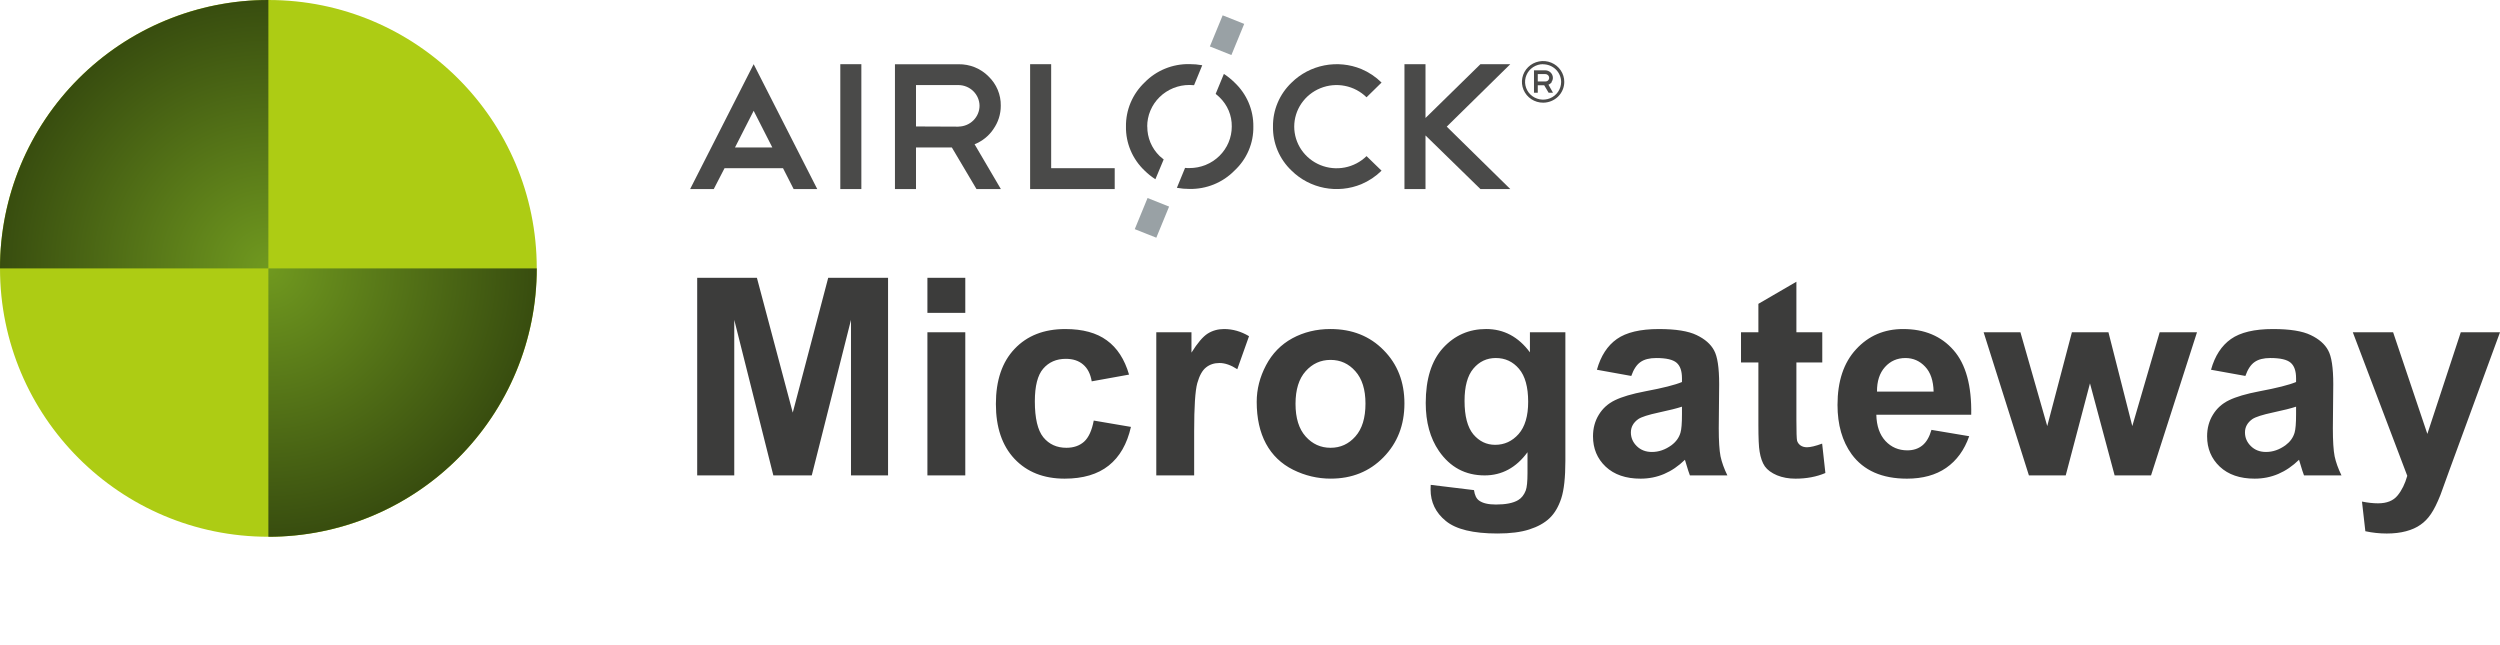
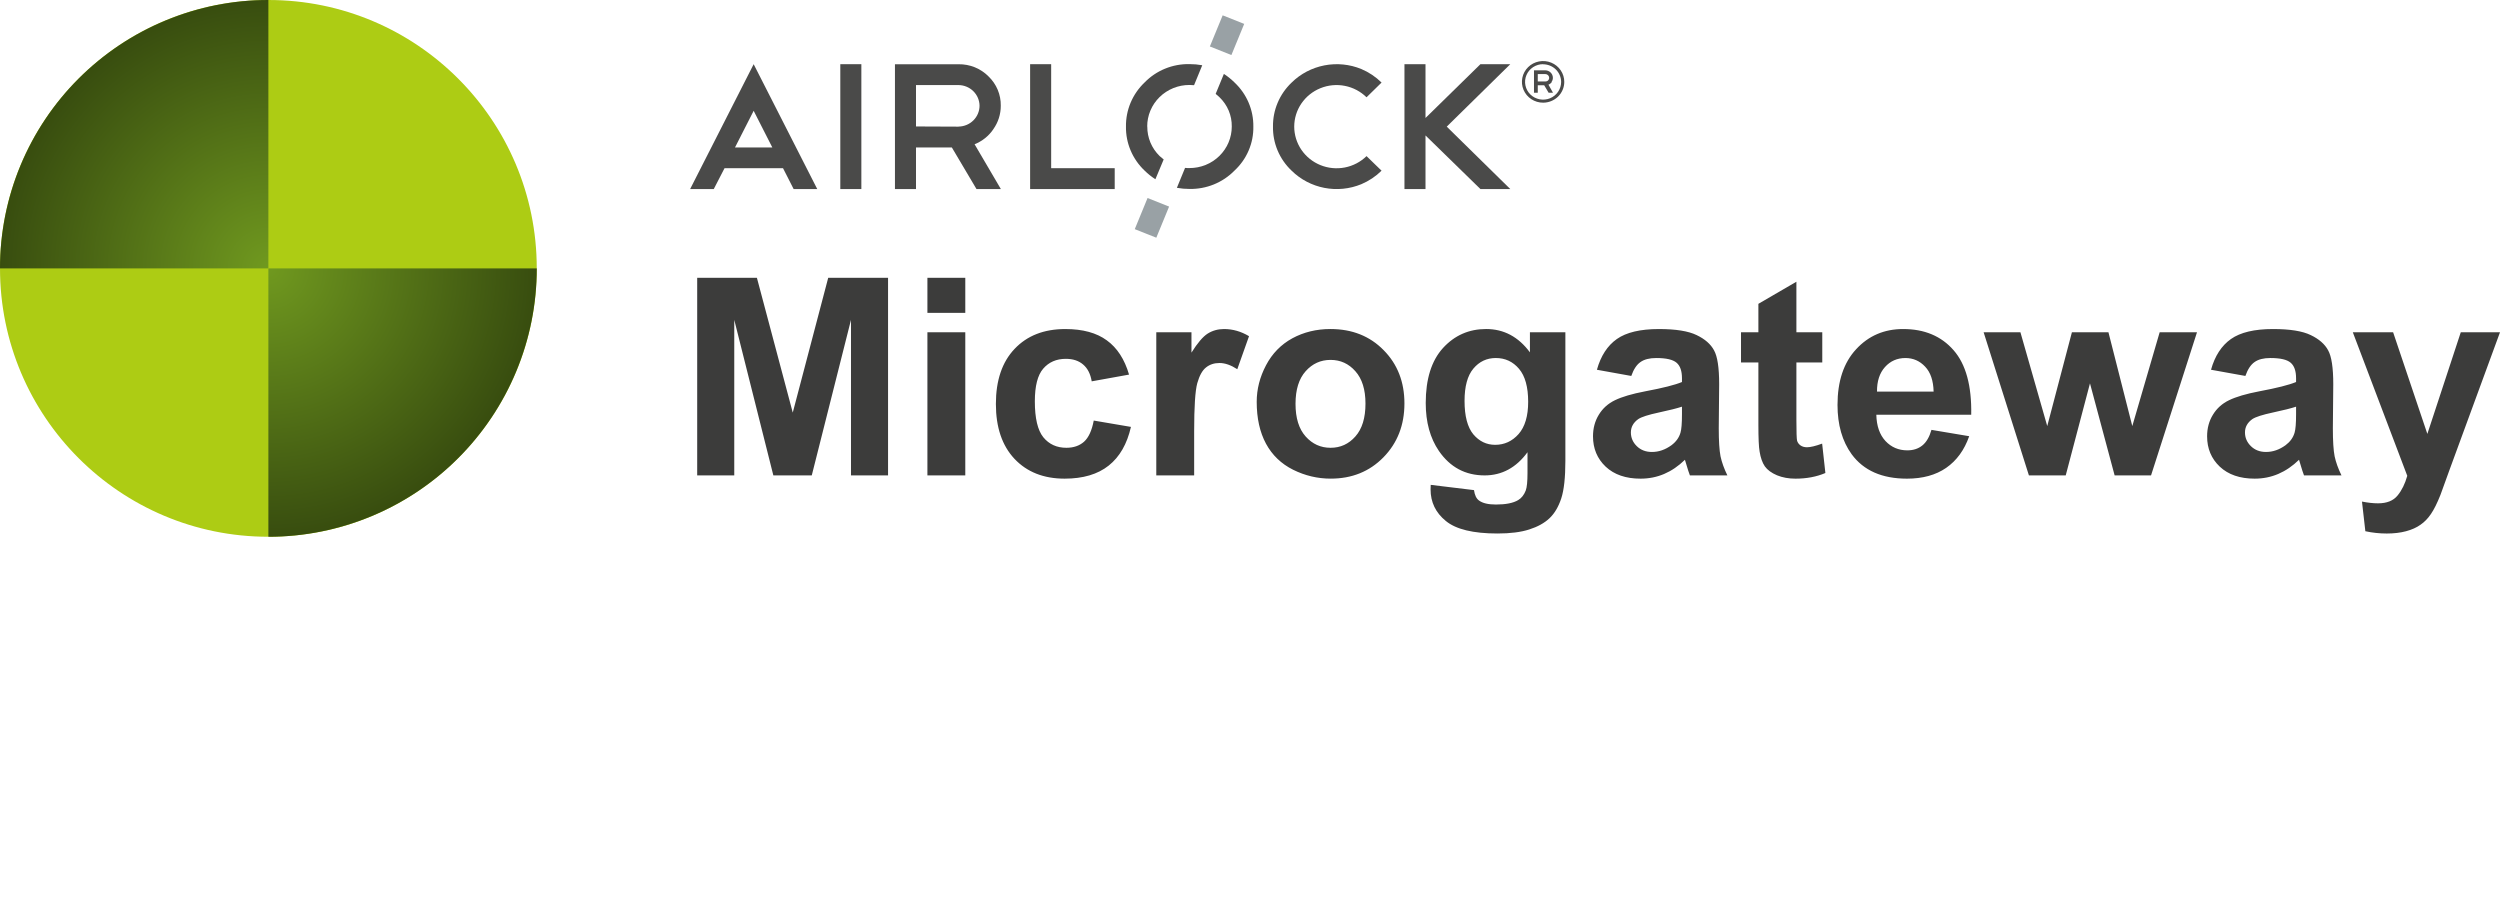
- <svg xmlns="http://www.w3.org/2000/svg" width="326.029" height="84" viewBox="0 0 326.029 84" fill="none" version="1.1" id="svg17">
+ <svg xmlns="http://www.w3.org/2000/svg" width="326.029" height="120" viewBox="0 0 326.029 120" fill="none" version="1.1" id="svg17">
  <g opacity="0.8" id="g11" transform="translate(-20,-11)">
    <path d="m 216.959,19.371 h -3.894 l -7.162,7.016 v -7.016 h -2.746 v 16.285 h 2.746 v -6.992 l 7.162,6.992 h 3.894 l -8.286,-8.141 z" fill="#1d1d1b" id="path1" />
    <path d="m 188.445,21.767 c -0.784,0.744 -1.404,1.638 -1.822,2.627 -0.419,0.989 -0.626,2.051 -0.611,3.122 -0.018,1.071 0.189,2.133 0.607,3.122 0.419,0.989 1.04,1.882 1.826,2.623 1.166,1.147 2.652,1.928 4.271,2.241 1.619,0.313 3.296,0.146 4.817,-0.481 0.985,-0.417 1.88,-1.014 2.638,-1.76 l -1.959,-1.902 c -0.774,0.758 -1.758,1.273 -2.83,1.482 -1.071,0.208 -2.181,0.1 -3.189,-0.311 -1.009,-0.411 -1.871,-1.107 -2.478,-1.999 -0.607,-0.892 -0.932,-1.941 -0.933,-3.015 0,-1.074 0.325,-2.123 0.933,-3.016 0.607,-0.892 1.47,-1.587 2.48,-1.997 1.01,-0.41 2.12,-0.516 3.191,-0.305 1.071,0.211 2.055,0.73 2.826,1.49 l 1.959,-1.922 c -0.757,-0.748 -1.652,-1.347 -2.638,-1.764 -1.522,-0.625 -3.198,-0.79 -4.817,-0.476 -1.618,0.314 -3.105,1.094 -4.271,2.24 z" fill="#1d1d1b" id="path2" />
    <path d="m 154.339,35.657 h 11.031 v -2.723 h -8.286 V 19.371 h -2.745 z" fill="#1d1d1b" id="path3" />
    <path d="m 144.997,27.516 -5.54,-0.024 v -5.398 h 5.54 c 0.725,0.006 1.419,0.291 1.932,0.794 0.513,0.503 0.806,1.184 0.814,1.897 -0.001,0.718 -0.29,1.406 -0.804,1.916 -0.514,0.51 -1.212,0.8 -1.942,0.807 z m 4.536,0.343 c 0.644,-0.9 0.987,-1.974 0.98,-3.074 0.012,-0.712 -0.124,-1.419 -0.4,-2.077 -0.277,-0.658 -0.687,-1.254 -1.206,-1.751 -0.505,-0.509 -1.11,-0.912 -1.779,-1.183 -0.669,-0.271 -1.387,-0.406 -2.111,-0.395 h -8.305 v 16.277 h 2.745 v -5.422 h 4.677 l 3.212,5.422 h 3.179 l -3.428,-5.844 c 0.992,-0.394 1.841,-1.072 2.436,-1.945" fill="#1d1d1b" id="path4" />
    <path d="m 132.332,19.371 h -2.746 v 16.285 h 2.746 z" fill="#1d1d1b" id="path5" />
    <path d="m 118.286,25.448 2.436,4.787 h -4.873 z M 110,35.657 h 3.083 l 1.405,-2.723 h 7.627 l 1.385,2.723 h 3.079 l -8.293,-16.285 z" fill="#1d1d1b" id="path6" />
    <path d="m 180.99,21.751 c -0.42,-0.417 -0.883,-0.79 -1.381,-1.113 l -1.072,2.604 c 0.172,0.136 0.337,0.281 0.494,0.434 0.519,0.497 0.929,1.092 1.206,1.751 0.276,0.658 0.412,1.365 0.4,2.077 0,0.712 -0.142,1.417 -0.419,2.074 -0.277,0.658 -0.684,1.255 -1.196,1.758 -0.512,0.503 -1.121,0.901 -1.79,1.173 -0.669,0.271 -1.387,0.41 -2.111,0.409 -0.197,0 -0.401,0 -0.574,-0.024 l -1.068,2.6 c 0.542,0.099 1.091,0.148 1.642,0.146 1.093,0.021 2.179,-0.181 3.189,-0.593 1.01,-0.411 1.922,-1.024 2.68,-1.798 0.794,-0.737 1.424,-1.628 1.847,-2.617 0.424,-0.989 0.633,-2.055 0.614,-3.128 0.013,-1.074 -0.198,-2.139 -0.621,-3.128 -0.423,-0.99 -1.05,-1.883 -1.84,-2.625 z m -11.381,5.753 c -0.003,-0.713 0.138,-1.419 0.415,-2.078 0.276,-0.659 0.682,-1.258 1.195,-1.762 0.513,-0.504 1.122,-0.903 1.792,-1.175 0.67,-0.272 1.389,-0.41 2.114,-0.407 0.198,-7e-4 0.397,0.009 0.594,0.028 l 1.068,-2.6 c -0.548,-0.101 -1.104,-0.151 -1.662,-0.15 -1.091,-0.021 -2.174,0.181 -3.181,0.592 -1.008,0.411 -1.918,1.024 -2.672,1.799 -0.784,0.745 -1.403,1.64 -1.822,2.629 -0.418,0.99 -0.626,2.053 -0.611,3.124 -0.017,1.071 0.19,2.133 0.609,3.122 0.418,0.988 1.039,1.882 1.824,2.624 0.426,0.423 0.897,0.8 1.405,1.125 l 1.08,-2.581 c -0.184,-0.14 -0.361,-0.288 -0.53,-0.446 -0.515,-0.503 -0.923,-1.102 -1.199,-1.762 -0.275,-0.66 -0.414,-1.368 -0.407,-2.082" fill="#1d1d1b" id="path7" />
    <path d="m 169.655,36.823 -1.669,4.061 2.81,1.116 1.669,-4.061 z" fill="#808a8e" id="path8" />
    <path d="m 179.449,13 -1.669,4.061 2.81,1.116 1.669,-4.061 z" fill="#808a8e" id="path9" />
    <path d="m 221.535,21.628 h -0.991 v -0.967 h 0.991 c 0.13,0 0.255,0.051 0.348,0.141 0.092,0.09 0.145,0.213 0.146,0.341 0.001,0.065 -0.011,0.129 -0.036,0.188 -0.025,0.06 -0.062,0.114 -0.109,0.159 -0.046,0.045 -0.1,0.081 -0.16,0.104 -0.06,0.024 -0.124,0.035 -0.189,0.034 z m 0.803,0.063 c 0.116,-0.162 0.178,-0.355 0.176,-0.552 -0.003,-0.255 -0.107,-0.498 -0.29,-0.679 -0.182,-0.18 -0.43,-0.284 -0.689,-0.288 h -1.485 v 2.92 h 0.494 v -0.971 h 0.838 l 0.575,0.971 h 0.57 l -0.591,-1.05 c 0.179,-0.069 0.332,-0.19 0.438,-0.347" fill="#1d1d1b" id="path10" />
    <path d="m 221.238,24.391 c -0.546,0 -1.081,-0.159 -1.535,-0.458 -0.454,-0.298 -0.808,-0.723 -1.017,-1.219 -0.209,-0.496 -0.263,-1.042 -0.156,-1.569 0.106,-0.527 0.37,-1.01 0.757,-1.39 0.386,-0.38 0.879,-0.638 1.415,-0.742 0.536,-0.104 1.091,-0.05 1.596,0.156 0.505,0.206 0.936,0.555 1.238,1.002 0.303,0.447 0.465,0.972 0.464,1.509 -0.001,0.719 -0.293,1.409 -0.81,1.917 -0.518,0.508 -1.22,0.794 -1.952,0.794 z m 0,-5.023 c -0.465,0 -0.92,0.136 -1.307,0.39 -0.387,0.254 -0.688,0.615 -0.866,1.038 -0.178,0.422 -0.225,0.887 -0.134,1.336 0.091,0.449 0.315,0.861 0.644,1.184 0.329,0.323 0.748,0.544 1.204,0.633 0.456,0.089 0.93,0.043 1.36,-0.132 0.429,-0.175 0.797,-0.471 1.055,-0.852 0.258,-0.38 0.397,-0.827 0.397,-1.285 -0.006,-0.61 -0.256,-1.194 -0.696,-1.624 -0.441,-0.43 -1.036,-0.672 -1.657,-0.673 z" fill="#1d1d1b" id="path11" />
  </g>
  <circle cx="35" cy="35" r="35" fill="#adcc14" id="circle11" />
  <path d="M 35,0 C 30.404,0 25.852,0.905 21.606,2.664 17.36,4.423 13.501,7.001 10.251,10.251 7.001,13.501 4.423,17.36 2.664,21.606 0.905,25.852 0,30.404 0,35 h 35 z" fill="url(#paint0_radial_1418_472)" id="path12" style="fill:url(#paint0_radial_1418_472)" />
  <path d="m 35,70 c 4.596,0 9.148,-0.905 13.394,-2.664 4.246,-1.759 8.105,-4.337 11.355,-7.587 3.25,-3.25 5.828,-7.108 7.587,-11.355 C 69.095,44.148 70,39.596 70,35 H 35 Z" fill="url(#paint1_radial_1418_472)" id="path13" style="fill:url(#paint1_radial_1418_472)" />
  <path d="M 90.922,62 V 36.23 h 7.787 l 4.676,17.578 4.623,-17.578 h 7.804 V 62 h -4.833 V 41.715 L 105.863,62 h -5.009 L 95.756,41.715 V 62 Z m 30.023,-21.199 v -4.57 h 4.94 v 4.57 z m 0,21.199 V 43.332 h 4.94 V 62 Z m 26.297,-13.148 -4.869,0.879 c -0.164,-0.973 -0.539,-1.705 -1.125,-2.197 -0.574,-0.492 -1.324,-0.738 -2.25,-0.738 -1.23,0 -2.215,0.428 -2.953,1.283 -0.727,0.844 -1.09,2.262 -1.09,4.254 0,2.215 0.369,3.779 1.107,4.693 0.75,0.914 1.752,1.371 3.006,1.371 0.938,0 1.705,-0.264 2.303,-0.791 0.598,-0.539 1.02,-1.459 1.266,-2.76 l 4.851,0.826 c -0.504,2.227 -1.47,3.908 -2.9,5.045 -1.43,1.137 -3.346,1.705 -5.748,1.705 -2.731,0 -4.91,-0.861 -6.539,-2.584 -1.617,-1.723 -2.426,-4.107 -2.426,-7.154 0,-3.082 0.814,-5.479 2.443,-7.189 1.629,-1.723 3.832,-2.584 6.61,-2.584 2.273,0 4.078,0.492 5.414,1.476 1.347,0.973 2.314,2.461 2.9,4.465 z M 155.732,62 h -4.939 V 43.332 h 4.588 v 2.654 c 0.785,-1.254 1.488,-2.08 2.109,-2.478 0.633,-0.398 1.348,-0.598 2.145,-0.598 1.125,0 2.209,0.31 3.252,0.932 l -1.53,4.307 c -0.832,-0.539 -1.605,-0.809 -2.32,-0.809 -0.691,0 -1.277,0.193 -1.758,0.58 -0.48,0.375 -0.861,1.061 -1.142,2.057 -0.27,0.996 -0.405,3.082 -0.405,6.258 z m 8.157,-9.598 c 0,-1.641 0.404,-3.228 1.213,-4.764 0.808,-1.535 1.951,-2.707 3.427,-3.516 1.489,-0.808 3.147,-1.213 4.975,-1.213 2.824,0 5.139,0.92 6.943,2.76 1.805,1.828 2.707,4.143 2.707,6.943 0,2.824 -0.914,5.168 -2.742,7.031 -1.816,1.852 -4.107,2.777 -6.873,2.777 -1.711,0 -3.346,-0.387 -4.904,-1.16 -1.547,-0.773 -2.725,-1.904 -3.533,-3.393 -0.809,-1.5 -1.213,-3.322 -1.213,-5.467 z m 5.062,0.264 c 0,1.852 0.44,3.269 1.319,4.254 0.878,0.984 1.962,1.477 3.251,1.477 1.29,0 2.368,-0.492 3.235,-1.477 0.879,-0.984 1.318,-2.414 1.318,-4.289 0,-1.828 -0.439,-3.234 -1.318,-4.219 -0.867,-0.984 -1.945,-1.477 -3.235,-1.477 -1.289,0 -2.373,0.492 -3.251,1.477 -0.879,0.984 -1.319,2.402 -1.319,4.254 z m 17.631,10.565 5.643,0.685 c 0.093,0.656 0.31,1.107 0.65,1.353 0.469,0.352 1.207,0.527 2.215,0.527 1.289,0 2.256,-0.193 2.9,-0.58 0.434,-0.258 0.762,-0.674 0.985,-1.248 0.152,-0.41 0.228,-1.166 0.228,-2.268 v -2.725 c -1.476,2.016 -3.34,3.023 -5.59,3.023 -2.508,0 -4.494,-1.06 -5.959,-3.182 -1.148,-1.676 -1.722,-3.762 -1.722,-6.258 0,-3.129 0.75,-5.519 2.25,-7.172 1.511,-1.652 3.386,-2.478 5.625,-2.478 2.308,0 4.213,1.014 5.713,3.041 V 43.332 h 4.623 v 16.752 c 0,2.203 -0.182,3.85 -0.545,4.939 -0.364,1.09 -0.873,1.945 -1.53,2.566 -0.656,0.621 -1.535,1.107 -2.636,1.459 -1.09,0.352 -2.473,0.527 -4.149,0.527 -3.164,0 -5.408,-0.545 -6.732,-1.635 -1.324,-1.078 -1.987,-2.449 -1.987,-4.113 0,-0.164 0.006,-0.363 0.018,-0.598 z m 4.412,-10.951 c 0,1.98 0.381,3.434 1.143,4.359 0.773,0.914 1.722,1.371 2.847,1.371 1.207,0 2.227,-0.469 3.059,-1.406 0.832,-0.949 1.248,-2.35 1.248,-4.201 0,-1.933 -0.398,-3.369 -1.195,-4.307 -0.797,-0.938 -1.805,-1.406 -3.024,-1.406 -1.183,0 -2.162,0.463 -2.935,1.389 -0.762,0.914 -1.143,2.314 -1.143,4.201 z m 21.744,-3.252 -4.482,-0.808 c 0.504,-1.805 1.371,-3.141 2.601,-4.008 1.231,-0.867 3.059,-1.301 5.485,-1.301 2.203,0 3.844,0.264 4.922,0.791 1.078,0.516 1.834,1.178 2.267,1.986 0.446,0.797 0.668,2.268 0.668,4.412 l -0.053,5.766 c 0,1.641 0.077,2.854 0.229,3.639 0.164,0.773 0.463,1.605 0.896,2.496 h -4.886 c -0.129,-0.328 -0.287,-0.815 -0.475,-1.459 -0.082,-0.293 -0.14,-0.486 -0.176,-0.58 -0.843,0.82 -1.746,1.436 -2.707,1.846 -0.961,0.41 -1.986,0.615 -3.076,0.615 -1.922,0 -3.439,-0.521 -4.553,-1.565 -1.101,-1.043 -1.652,-2.361 -1.652,-3.955 0,-1.055 0.252,-1.992 0.756,-2.812 0.504,-0.832 1.207,-1.465 2.109,-1.898 0.914,-0.445 2.227,-0.832 3.938,-1.16 2.308,-0.433 3.908,-0.838 4.799,-1.213 v -0.492 c 0,-0.949 -0.235,-1.623 -0.703,-2.022 -0.469,-0.41 -1.354,-0.615 -2.655,-0.615 -0.879,0 -1.564,0.176 -2.056,0.527 -0.493,0.34 -0.891,0.943 -1.196,1.81 z m 6.61,4.008 c -0.633,0.211 -1.635,0.463 -3.006,0.756 -1.371,0.293 -2.268,0.58 -2.69,0.861 -0.644,0.457 -0.966,1.037 -0.966,1.74 0,0.691 0.257,1.289 0.773,1.793 0.516,0.504 1.172,0.756 1.969,0.756 0.89,0 1.74,-0.293 2.549,-0.879 0.597,-0.445 0.99,-0.99 1.177,-1.635 0.129,-0.422 0.194,-1.225 0.194,-2.408 z m 18.298,-9.703 v 3.938 h -3.375 v 7.524 c 0,1.523 0.03,2.414 0.088,2.672 0.071,0.246 0.217,0.451 0.44,0.615 0.234,0.164 0.515,0.246 0.844,0.246 0.457,0 1.119,-0.158 1.986,-0.475 l 0.422,3.832 c -1.149,0.492 -2.449,0.738 -3.903,0.738 -0.89,0 -1.693,-0.146 -2.408,-0.44 -0.715,-0.305 -1.242,-0.691 -1.582,-1.16 -0.328,-0.48 -0.556,-1.125 -0.685,-1.934 -0.106,-0.574 -0.159,-1.734 -0.159,-3.481 v -8.139 h -2.267 V 43.332 h 2.267 v -3.709 l 4.957,-2.883 v 6.592 z m 14.239,12.727 4.922,0.826 c -0.633,1.805 -1.635,3.182 -3.006,4.131 -1.36,0.938 -3.065,1.406 -5.115,1.406 -3.247,0 -5.649,-1.061 -7.207,-3.182 -1.231,-1.699 -1.846,-3.844 -1.846,-6.434 0,-3.094 0.808,-5.514 2.426,-7.26 1.617,-1.758 3.662,-2.637 6.134,-2.637 2.778,0 4.969,0.92 6.575,2.76 1.605,1.828 2.373,4.635 2.302,8.42 h -12.375 c 0.035,1.465 0.434,2.607 1.196,3.428 0.761,0.809 1.711,1.213 2.847,1.213 0.774,0 1.424,-0.211 1.951,-0.633 0.528,-0.422 0.926,-1.102 1.196,-2.039 z m 0.281,-4.992 c -0.035,-1.43 -0.404,-2.514 -1.107,-3.252 -0.704,-0.75 -1.559,-1.125 -2.567,-1.125 -1.078,0 -1.969,0.393 -2.672,1.178 -0.703,0.785 -1.049,1.852 -1.037,3.199 z M 264.594,62 258.688,43.332 h 4.798 l 3.498,12.234 3.217,-12.234 h 4.764 l 3.111,12.234 3.569,-12.234 h 4.869 L 280.52,62 h -4.747 L 272.557,49.994 269.393,62 Z m 28.23,-12.973 -4.482,-0.808 c 0.504,-1.805 1.371,-3.141 2.601,-4.008 1.231,-0.867 3.059,-1.301 5.485,-1.301 2.203,0 3.843,0.264 4.922,0.791 1.078,0.516 1.834,1.178 2.267,1.986 0.445,0.797 0.668,2.268 0.668,4.412 l -0.053,5.766 c 0,1.641 0.077,2.854 0.229,3.639 0.164,0.773 0.463,1.605 0.896,2.496 h -4.886 c -0.129,-0.328 -0.287,-0.815 -0.475,-1.459 -0.082,-0.293 -0.141,-0.486 -0.176,-0.58 -0.843,0.82 -1.746,1.436 -2.707,1.846 -0.961,0.41 -1.986,0.615 -3.076,0.615 -1.922,0 -3.439,-0.521 -4.553,-1.565 -1.101,-1.043 -1.652,-2.361 -1.652,-3.955 0,-1.055 0.252,-1.992 0.756,-2.812 0.504,-0.832 1.207,-1.465 2.109,-1.898 0.914,-0.445 2.227,-0.832 3.938,-1.16 2.308,-0.433 3.908,-0.838 4.799,-1.213 v -0.492 c 0,-0.949 -0.235,-1.623 -0.704,-2.022 -0.468,-0.41 -1.353,-0.615 -2.654,-0.615 -0.879,0 -1.564,0.176 -2.056,0.527 -0.493,0.34 -0.891,0.943 -1.196,1.81 z m 6.61,4.008 c -0.633,0.211 -1.635,0.463 -3.006,0.756 -1.371,0.293 -2.268,0.58 -2.69,0.861 -0.644,0.457 -0.967,1.037 -0.967,1.74 0,0.691 0.258,1.289 0.774,1.793 0.516,0.504 1.172,0.756 1.969,0.756 0.89,0 1.74,-0.293 2.548,-0.879 0.598,-0.445 0.991,-0.99 1.178,-1.635 0.129,-0.422 0.194,-1.225 0.194,-2.408 z m 7.4,-9.703 h 5.256 l 4.465,13.254 4.359,-13.254 h 5.115 l -6.591,17.965 -1.178,3.252 c -0.434,1.09 -0.85,1.922 -1.248,2.496 -0.387,0.574 -0.838,1.037 -1.354,1.389 -0.504,0.363 -1.131,0.644 -1.881,0.844 -0.738,0.199 -1.576,0.299 -2.513,0.299 -0.95,0 -1.881,-0.1 -2.795,-0.299 l -0.44,-3.867 c 0.774,0.152 1.471,0.229 2.092,0.229 1.149,0 1.998,-0.34 2.549,-1.02 0.551,-0.668 0.973,-1.523 1.266,-2.566 z" fill="#3c3c3b" id="path14" />
  <defs id="defs17">
    <radialGradient id="paint0_radial_1418_472" cx="0" cy="0" r="1" gradientUnits="userSpaceOnUse" gradientTransform="matrix(0,35,-35,0,35,35)">
      <stop stop-color="#70991F" id="stop14" />
      <stop offset="1" stop-color="#384D0F" id="stop15" />
    </radialGradient>
    <radialGradient id="paint1_radial_1418_472" cx="0" cy="0" r="1" gradientUnits="userSpaceOnUse" gradientTransform="matrix(0,35,-35,0,35,35)">
      <stop stop-color="#70991F" id="stop16" />
      <stop offset="1" stop-color="#384D0F" id="stop17" />
    </radialGradient>
  </defs>
</svg>
